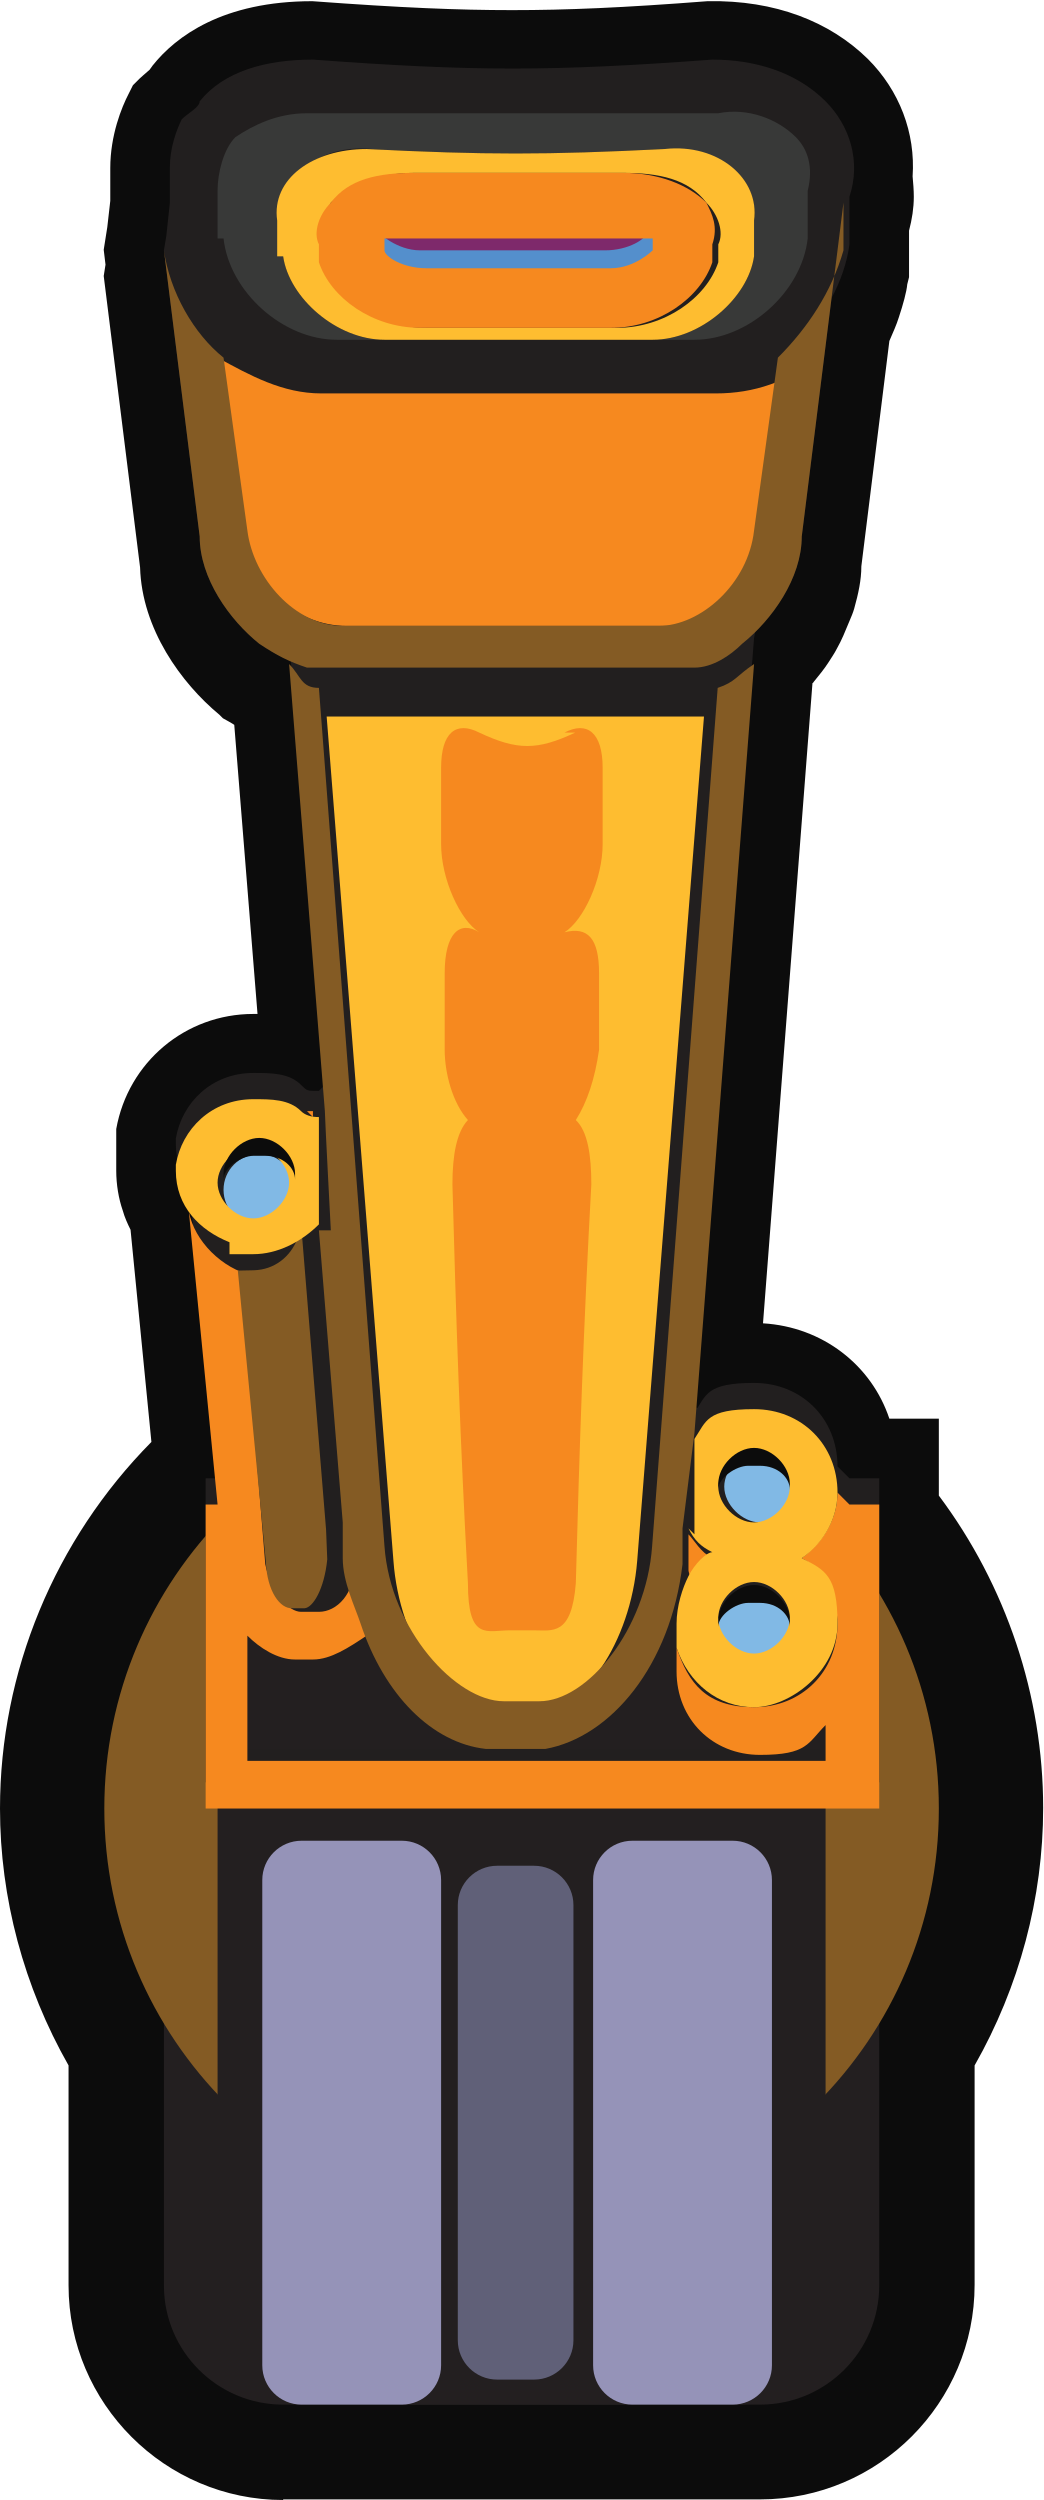
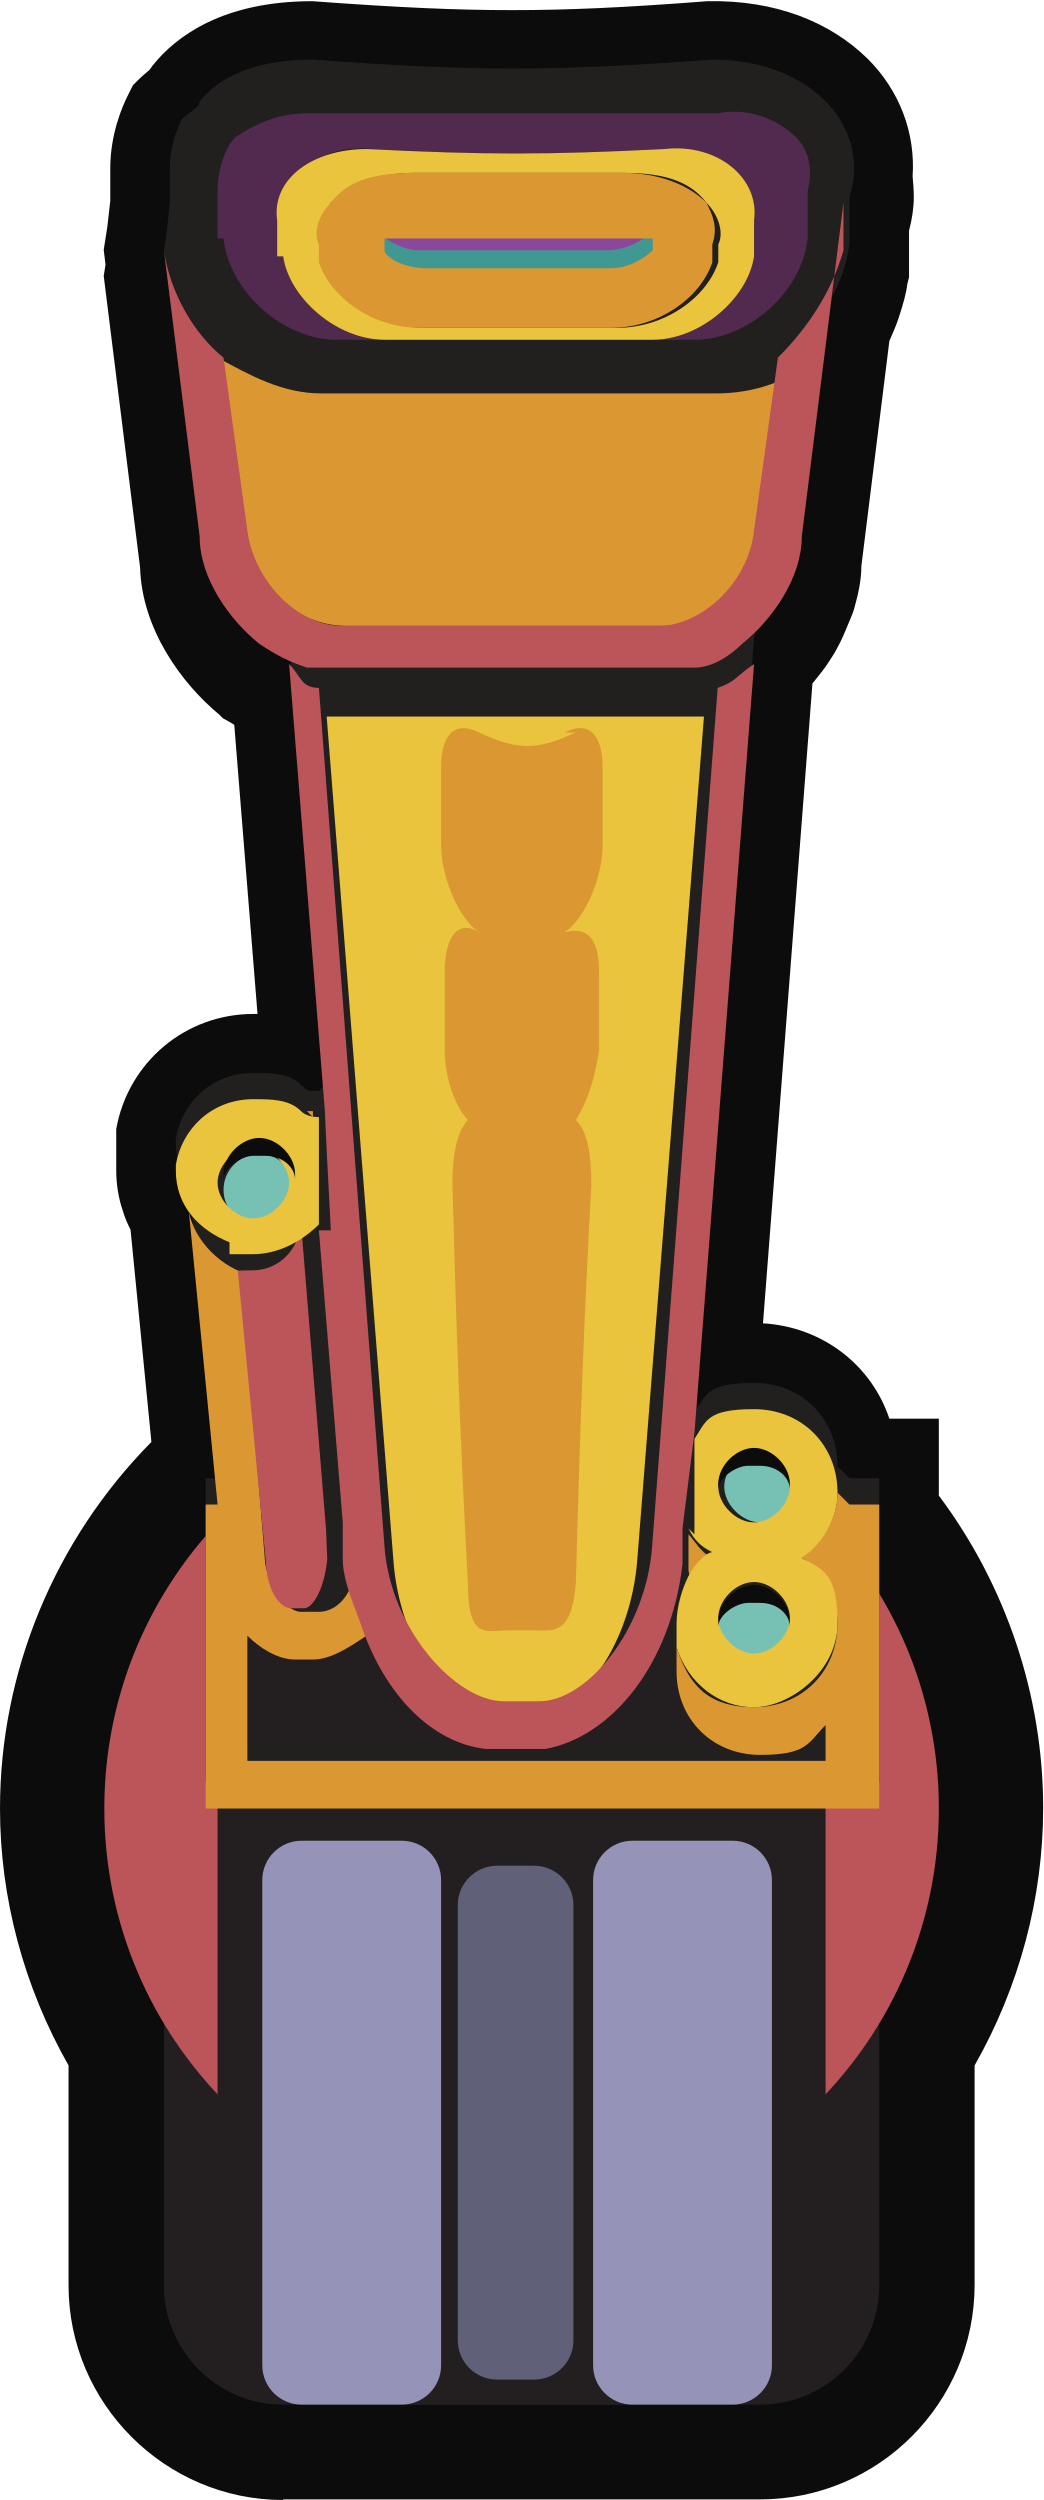
<svg xmlns="http://www.w3.org/2000/svg" id="Layer_2" overflow="visible" data-name="Layer 2" viewBox="0 0 17.5 41.94">
  <defs>
    <style>
      .cls-1 {
-         fill: #343429;
+         fill: #bb555a;
      }

      .cls-2 {
-         fill: #548fcc;
+         fill: #3f9992;
      }

      .cls-3, .cls-4 {
        fill: #231f20;
      }

      .cls-5 {
+         fill: #db9731;
+       }
+ 
+       .cls-5, .cls-4 {
+         isolation: isolate;
+       }
+ 
+       .cls-6 {
        fill: #606078;
      }

-       .cls-6 {
-         fill: #f6891f;
-       }
- 
-       .cls-6, .cls-4 {
-         isolation: isolate;
-       }
- 
      .cls-7 {
-         fill: #845b24;
+         fill: #77c1b4;
      }

      .cls-8 {
-         fill: #383938;
+         fill: #522a4f;
      }

      .cls-9 {
+         fill: #8a489c;
+       }
+ 
+       .cls-10 {
+         fill: #382f47;
+       }
+ 
+       .cls-11 {
        fill: #9593b8;
      }

-       .cls-10 {
+       .cls-12 {
        fill: #221f1f;
      }

-       .cls-11 {
-         fill: #0c0c0c;
-       }
- 
-       .cls-12 {
-         fill: #7e296b;
-       }
- 
      .cls-13 {
-         fill: #febd30;
+         fill: #e9c43c;
      }

      .cls-14 {
-         fill: #81b9e5;
+         fill: #0c0c0c;
      }
    </style>
  </defs>
  <g id="Layer_1-2" data-name="Layer 1">
    <g>
-       <path class="cls-11" d="M4.75,41.94c-1.98,0-3.6-1.62-3.6-3.6v-3.69c-.75-1.32-1.15-2.81-1.15-4.31,0-2.3.92-4.51,2.54-6.15l-.35-3.56c-.05-.1-.1-.21-.13-.32-.07-.2-.11-.44-.11-.67v-.24c0-.06,0-.12,0-.19v-.27c.2-1.12,1.16-1.93,2.3-1.93h.07l-.39-4.85s-.06-.04-.1-.06l-.09-.05-.06-.06c-.64-.53-1.3-1.44-1.33-2.47l-.61-4.89.03-.19-.03-.25.06-.38.05-.44v-.55c0-.55.19-1.02.31-1.25l.07-.14.11-.11s.11-.1.17-.15l.05-.07c.39-.49,1.18-1.08,2.68-1.08,1.49.11,2.44.15,3.35.15s1.86-.04,3.28-.15h.01C13,0,13.92.36,14.56.99c.53.53.8,1.24.75,1.97.01.11.02.23.02.34,0,.19-.03.38-.08.57v.78l-.03.12c-.01.12-.07.34-.14.55-.04.13-.1.26-.16.4l-.47,3.78c0,.23-.05.46-.12.71-.02.07-.05.14-.08.21-.07.17-.13.32-.21.46-.04.08-.09.15-.14.23-.07.11-.16.22-.25.33,0,0-.01.02-.02.02l-.83,10.74c1,.06,1.82.7,2.12,1.6h.83v1.29c1.13,1.51,1.75,3.36,1.75,5.24,0,1.51-.4,3-1.15,4.32v3.68c0,1.98-1.61,3.6-3.6,3.6H4.75Z" />
+       <path class="cls-14" d="M4.75,41.94c-1.98,0-3.6-1.62-3.6-3.6v-3.69c-.75-1.32-1.15-2.81-1.15-4.31,0-2.3.92-4.51,2.54-6.15l-.35-3.56c-.05-.1-.1-.21-.13-.32-.07-.2-.11-.44-.11-.67v-.24c0-.06,0-.12,0-.19v-.27c.2-1.12,1.16-1.93,2.3-1.93h.07l-.39-4.85s-.06-.04-.1-.06l-.09-.05-.06-.06c-.64-.53-1.3-1.44-1.33-2.47l-.61-4.89.03-.19-.03-.25.06-.38.05-.44v-.55c0-.55.19-1.02.31-1.25l.07-.14.11-.11s.11-.1.17-.15l.05-.07c.39-.49,1.18-1.08,2.68-1.08,1.49.11,2.44.15,3.35.15s1.86-.04,3.28-.15h.01C13,0,13.92.36,14.56.99c.53.53.8,1.24.75,1.97.01.11.02.23.02.34,0,.19-.03.38-.08.57v.78l-.03.12c-.01.12-.07.34-.14.55-.04.13-.1.26-.16.4l-.47,3.78c0,.23-.05.46-.12.71-.02.07-.05.14-.08.21-.07.17-.13.32-.21.46-.04.08-.09.15-.14.23-.07.11-.16.22-.25.33,0,0-.01.02-.02.02l-.83,10.74c1,.06,1.82.7,2.12,1.6h.83v1.29c1.13,1.51,1.75,3.36,1.75,5.24,0,1.51-.4,3-1.15,4.32v3.68c0,1.98-1.61,3.6-3.6,3.6H4.75Z" />
      <g>
-         <path class="cls-11" d="M16.5,30.34c0-1.86-.66-3.56-1.75-4.9v-.2h0s-.18,0-.18,0c-.19-.21-.39-.42-.6-.61-.17-.58-.67-.99-1.32-.99,0,0-.01,0-.02,0-.29-.17-.6-.33-.91-.46l.93-12.04.02-.1s.05-.06.08-.09c.04-.05.08-.09.12-.14.07-.08.13-.17.19-.25.04-.05.07-.11.1-.16.06-.1.1-.2.14-.31.02-.05.05-.1.06-.16.05-.16.08-.32.08-.49l.5-4h0c.07-.14.14-.28.19-.43.05-.15.09-.31.11-.46,0,0,0,0,0,0h0v-.8c.05-.15.08-.3.08-.45,0-.44-.18-.85-.48-1.15-.5-.5-1.2-.7-1.9-.7-2.7.2-4,.2-6.7,0-.6,0-1.14.11-1.55.38-.13.09-.25.2-.35.32,0,.03-.01.05-.03.08-.03.03-.06.06-.1.09-.06.04-.12.09-.16.13-.1.2-.2.5-.2.8v.6h0s-.06.56-.06.56l-.04.24.6,4.8c0,.7.5,1.4,1,1.8,0,0,0,0,0,0,.11.07.2.13.3.18.07.04.15.08.23.11l.57,7.11-.1.1s-.07,0-.1,0v-.1h-.1s0,0,.1.1c-.05,0-.08,0-.1-.02,0,0,0,0-.01,0-.02-.01-.05-.04-.08-.07-.15-.15-.36-.19-.58-.2-.07,0-.15,0-.22,0-.17,0-.34.03-.48.09-.4.15-.67.5-.78.9,0,.04-.03.07-.04.11h0v.1c0,.13.02.26.06.37.04.11.09.21.15.3,0,0,0,0,0,0l.3,3.02.12,1.25c-1.58,1.42-2.59,3.47-2.59,5.76,0,1.48.43,2.86,1.15,4.04v3.96c0,1.43,1.17,2.6,2.6,2.6h8c1.43,0,2.6-1.17,2.6-2.6v-3.96c.72-1.18,1.15-2.56,1.15-4.04Z" />
+         <path class="cls-14" d="M16.5,30.34c0-1.86-.66-3.56-1.75-4.9v-.2h0s-.18,0-.18,0c-.19-.21-.39-.42-.6-.61-.17-.58-.67-.99-1.32-.99,0,0-.01,0-.02,0-.29-.17-.6-.33-.91-.46l.93-12.04.02-.1s.05-.06.08-.09c.04-.05.08-.09.12-.14.07-.08.13-.17.19-.25.04-.05.07-.11.1-.16.06-.1.1-.2.14-.31.02-.05.05-.1.06-.16.05-.16.08-.32.08-.49l.5-4h0c.07-.14.14-.28.19-.43.05-.15.09-.31.11-.46,0,0,0,0,0,0h0v-.8c.05-.15.08-.3.08-.45,0-.44-.18-.85-.48-1.15-.5-.5-1.2-.7-1.9-.7-2.7.2-4,.2-6.7,0-.6,0-1.14.11-1.55.38-.13.09-.25.2-.35.32,0,.03-.01.05-.03.08-.03.03-.06.06-.1.09-.06.04-.12.09-.16.13-.1.2-.2.5-.2.8v.6h0s-.06.56-.06.56l-.04.24.6,4.8c0,.7.5,1.4,1,1.8,0,0,0,0,0,0,.11.07.2.13.3.18.07.04.15.08.23.11l.57,7.11-.1.1s-.07,0-.1,0v-.1h-.1s0,0,.1.1c-.05,0-.08,0-.1-.02,0,0,0,0-.01,0-.02-.01-.05-.04-.08-.07-.15-.15-.36-.19-.58-.2-.07,0-.15,0-.22,0-.17,0-.34.03-.48.09-.4.15-.67.5-.78.9,0,.04-.03.07-.04.11h0v.1c0,.13.02.26.06.37.04.11.09.21.15.3,0,0,0,0,0,0l.3,3.02.12,1.25c-1.58,1.42-2.59,3.47-2.59,5.76,0,1.48.43,2.86,1.15,4.04v3.96c0,1.43,1.17,2.6,2.6,2.6h8c1.43,0,2.6-1.17,2.6-2.6v-3.96c.72-1.18,1.15-2.56,1.15-4.04Z" />
        <rect class="cls-4" x="2.75" y="30.34" width="12" height="10" rx="2" ry="2" />
-         <circle class="cls-7" cx="8.75" cy="30.34" r="7" />
-         <circle class="cls-1" cx="8.75" cy="30.34" r="4" />
+         <circle class="cls-1" cx="8.75" cy="30.34" r="7" />
+         <circle class="cls-10" cx="8.75" cy="30.34" r="4" />
        <rect class="cls-3" x="3.65" y="26.34" width="10.2" height="14" rx="1.5" ry="1.5" />
-         <rect class="cls-9" x="4.4" y="30.88" width="3" height="9.46" rx=".66" ry=".66" />
-         <rect class="cls-9" x="9.95" y="30.88" width="3" height="9.46" rx=".66" ry=".66" />
-         <rect class="cls-5" x="7.68" y="31.3" width="1.94" height="8.62" rx=".66" ry=".66" />
-         <path class="cls-10" d="M14.05,24.6c0-.8-.6-1.4-1.4-1.4s-.8.2-1,.5M11.65,23.6l1-12.9.02-.1c.42-.41.78-1.01.78-1.6l.5-4c.15-.28.26-.59.3-.9v-.8c.2-.6,0-1.2-.4-1.6-.5-.5-1.2-.7-1.9-.7-2.7.2-4,.2-6.7,0-.8,0-1.5.2-1.9.7,0,.1-.2.2-.3.3-.1.2-.2.5-.2.8v.6l-.06.56-.04.24.6,4.8c0,.7.5,1.4,1,1.8.2.13.36.22.53.29l.57,7.11-.1.1s-.07,0-.1,0h0c-.1,0-.12-.02-.2-.1-.2-.2-.5-.2-.8-.2-.7,0-1.2.5-1.3,1.1v.1c0,.26.09.48.22.67l.48,4.93h-.2v5.1h11.3v-5.1h-.5l-.2-.2" />
+         <rect class="cls-11" x="4.4" y="30.88" width="3" height="9.46" rx=".66" ry=".66" />
+         <rect class="cls-11" x="9.95" y="30.88" width="3" height="9.46" rx=".66" ry=".66" />
+         <rect class="cls-6" x="7.68" y="31.3" width="1.94" height="8.62" rx=".66" ry=".66" />
+         <path class="cls-12" d="M14.05,24.6c0-.8-.6-1.4-1.4-1.4s-.8.2-1,.5M11.65,23.6l1-12.9.02-.1c.42-.41.78-1.01.78-1.6l.5-4c.15-.28.26-.59.3-.9v-.8c.2-.6,0-1.2-.4-1.6-.5-.5-1.2-.7-1.9-.7-2.7.2-4,.2-6.7,0-.8,0-1.5.2-1.9.7,0,.1-.2.2-.3.3-.1.2-.2.5-.2.8v.6l-.06.56-.04.24.6,4.8c0,.7.5,1.4,1,1.8.2.13.36.22.53.29l.57,7.11-.1.1s-.07,0-.1,0h0c-.1,0-.12-.02-.2-.1-.2-.2-.5-.2-.8-.2-.7,0-1.2.5-1.3,1.1v.1c0,.26.09.48.22.67l.48,4.93h-.2v5.1h11.3v-5.1h-.5l-.2-.2" />
        <ellipse class="cls-2" cx="8.85" cy="4.2" rx="2.8" ry=".8" />
        <path class="cls-3" d="M11.55,26.44s0-.1-.1-.2c-.2,1.6-1.1,2.9-2.3,3.1h4.6v-.6c-.2.3-.6.5-1.1.5-.8,0-1.4-.6-1.4-1.4s0-.2,0-.4v-.4c0-.3,0-.5.2-.8l.1.2Z" />
        <path class="cls-3" d="M6.05,27.24c-.2.3-.5.4-.9.4h-.3c-.3,0-.6-.1-.8-.4v2.1h4.1c-.9-.1-1.7-1-2.1-2.1Z" />
-         <path class="cls-6" d="M14.05,25.04c0,.4-.2.8-.6,1.1.4.2.6.7.6,1.1,0,.8-.6,1.4-1.4,1.4s-1.1-.4-1.3-1v.4c0,.8.6,1.4,1.4,1.4s.8-.2,1.1-.5v.6H4.15v-2.1c.2.2.5.4.8.4h.3c.3,0,.6-.2.9-.4-.1-.4-.2-.7-.2-1.1v-.6.5c0,.5-.3.8-.6.8h-.3c-.2,0-.5-.3-.6-.8l-.4-4.9c-.5-.2-.9-.7-.9-1.2h0l.5,5.1h-.2v5.1h11.3v-5.1h-.5l-.2-.2Z" />
-         <path class="cls-7" d="M4.99,20.78c-.12.31-.39.52-.73.53s-.21,0-.27.01l.47,4.88c.02.5.24.79.44.78h.21c.14-.01.33-.32.38-.82l-.02-.5-.4-4.89h-.07Z" />
-         <path class="cls-6" d="M5.25,18.64h-.1l.1.1h0v-.1Z" />
-         <path class="cls-6" d="M11.95,26.14c-.2-.1-.3-.3-.4-.4v.6s0,.1.1.2c0-.1.2-.3.4-.4h-.1Z" />
-         <path class="cls-14" d="M12.15,24.94c0,.3.3.6.6.6s.6-.3.6-.6-.3-.6-.6-.6-.6.3-.6.6Z" />
-         <path class="cls-14" d="M12.65,26.64c-.3,0-.6.3-.6.6s.3.6.6.6.6-.3.6-.6-.3-.6-.6-.6Z" />
+         <path class="cls-5" d="M14.05,25.04c0,.4-.2.8-.6,1.1.4.2.6.7.6,1.1,0,.8-.6,1.4-1.4,1.4s-1.1-.4-1.3-1v.4c0,.8.6,1.4,1.4,1.4s.8-.2,1.1-.5v.6H4.15v-2.1c.2.2.5.4.8.4h.3c.3,0,.6-.2.9-.4-.1-.4-.2-.7-.2-1.1v-.6.5c0,.5-.3.8-.6.8h-.3c-.2,0-.5-.3-.6-.8l-.4-4.9c-.5-.2-.9-.7-.9-1.2h0l.5,5.1h-.2v5.1h11.3v-5.1h-.5l-.2-.2Z" />
+         <path class="cls-1" d="M4.99,20.78c-.12.31-.39.52-.73.53s-.21,0-.27.01l.47,4.88c.02.5.24.79.44.78h.21c.14-.01.33-.32.38-.82l-.02-.5-.4-4.89h-.07Z" />
+         <path class="cls-5" d="M5.25,18.64h-.1l.1.1h0v-.1Z" />
+         <path class="cls-5" d="M11.95,26.14c-.2-.1-.3-.3-.4-.4v.6s0,.1.1.2c0-.1.2-.3.4-.4h-.1Z" />
+         <path class="cls-7" d="M12.15,24.94c0,.3.3.6.6.6s.6-.3.6-.6-.3-.6-.6-.6-.6.3-.6.6Z" />
+         <path class="cls-7" d="M12.65,26.64c-.3,0-.6.3-.6.6s.3.6.6.6.6-.3.6-.6-.3-.6-.6-.6Z" />
        <path class="cls-13" d="M11.55,25.64c.1.2.2.3.4.4-.1,0-.3.2-.4.4s-.2.5-.2.8v.4c.2.6.7,1,1.3,1s1.4-.6,1.4-1.4-.2-.9-.6-1.1c.3-.2.6-.6.6-1.1h0c0-.8-.6-1.4-1.4-1.4s-.8.2-1,.5v1.6l-.1-.1ZM13.25,24.94c0,.3-.3.6-.6.6s-.6-.3-.6-.6.3-.6.6-.6.6.3.6.6ZM12.65,27.74c-.3,0-.6-.3-.6-.6s.3-.6.6-.6.6.3.6.6-.3.6-.6.6Z" />
-         <circle class="cls-14" cx="4.35" cy="19.96" r=".6" />
+         <circle class="cls-7" cx="4.35" cy="19.96" r=".6" />
        <path class="cls-13" d="M3.85,21.04h.4c.4,0,.8-.2,1.1-.5v-1.8q-.2,0-.3-.1c-.2-.2-.5-.2-.8-.2-.7,0-1.2.5-1.3,1.1v.1h0c0,.6.4,1,.9,1.2v.2ZM4.85,19.84c0,.3-.3.6-.6.6s-.6-.3-.6-.6.3-.6.6-.6.6.3.6.6Z" />
        <path class="cls-13" d="M8.65,12.02h-3.17l1.12,14.16c.1,1.38.92,2.56,1.74,2.56h.61c.82,0,1.63-1.18,1.74-2.56l1.12-14.16h-.51c-1.12,0-1.84,0-2.66,0Z" />
-         <path class="cls-7" d="M5.35,20.64l.4,4.9v.6c0,.4.2.8.3,1.1.4,1.2,1.2,2,2.1,2.1h1c1.1-.2,2.1-1.4,2.3-3.1v-.6l.2-1.6,1-12.9c-.3.2-.31.3-.61.4l-1.1,14.4c-.1,1.4-1.09,2.6-1.89,2.6h-.6c-.8,0-1.9-1.2-2-2.6l-1.1-14.4c-.3,0-.3-.2-.5-.4l.6,7.5h0c0,.1.1,2,.1,2h-.2Z" />
-         <path class="cls-6" d="M9.65,12.29c-.64.3-.97.3-1.61,0-.39-.2-.64,0-.64.59v1.28c0,.59.32,1.28.64,1.48-.32-.2-.58,0-.58.69v1.28c0,.39.13.89.39,1.18-.19.2-.26.59-.26,1.08.06,2.26.13,4.33.26,6.69,0,.98.32.79.71.79h.39c.32,0,.64.1.71-.79.06-2.26.13-4.33.26-6.69,0-.49-.06-.89-.26-1.08.19-.3.32-.69.39-1.18v-1.28c0-.59-.19-.79-.58-.69.32-.2.64-.89.64-1.48v-1.28c0-.59-.26-.79-.64-.59h.19Z" />
-         <path class="cls-6" d="M8.65,6.6h-3.26c-.65,0-1.19-.3-1.74-.6l.43,2.9c.11.9.87,1.6,1.74,1.6h5.76c.87,0,1.63-.8,1.74-1.6l.43-2.9c-.54.4-1.09.6-1.74.6h-3.37Z" />
-         <path class="cls-7" d="M5.45,11.2h6.2c.3,0,.6-.2.8-.4.5-.4,1-1.1,1-1.8l.7-5.6v.8c-.2.7-.6,1.3-1.1,1.8l-.4,2.9c-.1.9-.9,1.6-1.6,1.6h-5.3c-.8,0-1.5-.8-1.6-1.6l-.4-2.9c-.5-.4-.9-1.1-1-1.8l.6,4.8c0,.7.5,1.4,1,1.8.3.2.5.3.8.4h.3Z" />
+         <path class="cls-1" d="M5.35,20.64l.4,4.9v.6c0,.4.2.8.3,1.1.4,1.2,1.2,2,2.1,2.1h1c1.1-.2,2.1-1.4,2.3-3.1v-.6l.2-1.6,1-12.9c-.3.2-.31.3-.61.4l-1.1,14.4c-.1,1.4-1.09,2.6-1.89,2.6h-.6c-.8,0-1.9-1.2-2-2.6l-1.1-14.4c-.3,0-.3-.2-.5-.4l.6,7.5h0c0,.1.1,2,.1,2h-.2Z" />
+         <path class="cls-5" d="M9.65,12.29c-.64.3-.97.3-1.61,0-.39-.2-.64,0-.64.59v1.28c0,.59.32,1.28.64,1.48-.32-.2-.58,0-.58.69v1.28c0,.39.13.89.39,1.18-.19.2-.26.59-.26,1.08.06,2.26.13,4.33.26,6.69,0,.98.32.79.71.79h.39c.32,0,.64.1.71-.79.06-2.26.13-4.33.26-6.69,0-.49-.06-.89-.26-1.08.19-.3.32-.69.39-1.18v-1.28c0-.59-.19-.79-.58-.69.32-.2.64-.89.64-1.48v-1.28c0-.59-.26-.79-.64-.59h.19Z" />
+         <path class="cls-5" d="M8.65,6.6h-3.26c-.65,0-1.19-.3-1.74-.6l.43,2.9c.11.9.87,1.6,1.74,1.6h5.76c.87,0,1.63-.8,1.74-1.6l.43-2.9c-.54.4-1.09.6-1.74.6h-3.37Z" />
+         <path class="cls-1" d="M5.45,11.2h6.2c.3,0,.6-.2.8-.4.5-.4,1-1.1,1-1.8l.7-5.6v.8c-.2.7-.6,1.3-1.1,1.8l-.4,2.9c-.1.9-.9,1.6-1.6,1.6h-5.3c-.8,0-1.5-.8-1.6-1.6l-.4-2.9c-.5-.4-.9-1.1-1-1.8l.6,4.8c0,.7.5,1.4,1,1.8.3.2.5.3.8.4h.3Z" />
        <path class="cls-8" d="M3.75,4c.1.9,1,1.7,1.9,1.7h6c.9,0,1.8-.8,1.9-1.7v-.8c.1-.4,0-.7-.2-.9-.3-.3-.8-.5-1.3-.4h-6.9c-.5,0-.9.2-1.2.4-.2.2-.3.6-.3.9v.8h.1ZM6.15,2.5c2,.1,3,.1,5,0,.9,0,1.6.5,1.5,1.2v.6c-.1.7-.9,1.4-1.7,1.4h-4.5c-.8,0-1.6-.7-1.7-1.4v-.6c-.1-.7.6-1.3,1.5-1.2h-.1Z" />
        <path class="cls-13" d="M4.75,4.3c.1.7.9,1.4,1.7,1.4h4.5c.8,0,1.6-.7,1.7-1.4v-.6c.1-.7-.6-1.3-1.5-1.2-2,.1-3,.1-5,0-.9,0-1.6.5-1.5,1.2v.6h.1ZM5.55,3.4c.3-.3.8-.5,1.4-.5h3.5c.6,0,1.1.1,1.4.5.2.2.3.5.2.7v.3c-.2.6-.9,1.1-1.7,1.1h-3.2c-.8,0-1.5-.5-1.7-1.1v-.3c-.1-.3,0-.5.1-.7Z" />
-         <path class="cls-12" d="M6.85,3.7h-.5v.2s.3.3.7.3h3.1c.4,0,.7-.2.7-.3v-.2h-4.1.1Z" />
-         <path class="cls-6" d="M7.05,5.5h3.2c.8,0,1.5-.5,1.7-1.1v-.3c.1-.3,0-.5-.1-.7-.3-.3-.8-.5-1.4-.5h-3.5c-.6,0-1.1.1-1.4.5-.2.2-.3.5-.2.7v.3c.2.6.9,1.1,1.7,1.1ZM10.95,4v.2s-.3.3-.7.3h-3.1c-.4,0-.7-.2-.7-.3v-.2h4.6-.1Z" />
-         <path class="cls-11" d="M4.45,19.39c.3,0,.5.2.5.4v-.1c0-.3-.3-.6-.6-.6s-.6.3-.6.6,0,0,0,.1c0-.2.3-.4.5-.4h.2Z" />
-         <path class="cls-11" d="M12.75,24.59c.3,0,.5.2.5.4v-.1c0-.3-.3-.6-.6-.6s-.6.3-.6.6,0,0,0,.1c0-.2.3-.4.5-.4h.2Z" />
-         <path class="cls-11" d="M12.75,26.89c.3,0,.5.2.5.4v-.1c0-.3-.3-.6-.6-.6s-.6.3-.6.6,0,0,0,.1c0-.2.3-.4.5-.4h.2Z" />
+         <path class="cls-9" d="M6.85,3.7h-.5v.2s.3.3.7.3h3.1c.4,0,.7-.2.7-.3v-.2h-4.1.1Z" />
+         <path class="cls-5" d="M7.05,5.5h3.2c.8,0,1.5-.5,1.7-1.1v-.3c.1-.3,0-.5-.1-.7-.3-.3-.8-.5-1.4-.5h-3.5c-.6,0-1.1.1-1.4.5-.2.2-.3.5-.2.7v.3c.2.6.9,1.1,1.7,1.1ZM10.95,4v.2s-.3.3-.7.3h-3.1c-.4,0-.7-.2-.7-.3v-.2h4.6-.1Z" />
+         <path class="cls-14" d="M4.45,19.39c.3,0,.5.2.5.4v-.1c0-.3-.3-.6-.6-.6s-.6.3-.6.6,0,0,0,.1c0-.2.3-.4.5-.4h.2Z" />
+         <path class="cls-14" d="M12.75,24.59c.3,0,.5.2.5.4v-.1c0-.3-.3-.6-.6-.6s-.6.3-.6.6,0,0,0,.1c0-.2.3-.4.5-.4h.2Z" />
+         <path class="cls-14" d="M12.75,26.89c.3,0,.5.2.5.4v-.1c0-.3-.3-.6-.6-.6s-.6.3-.6.6,0,0,0,.1c0-.2.3-.4.5-.4h.2Z" />
      </g>
    </g>
  </g>
</svg>
